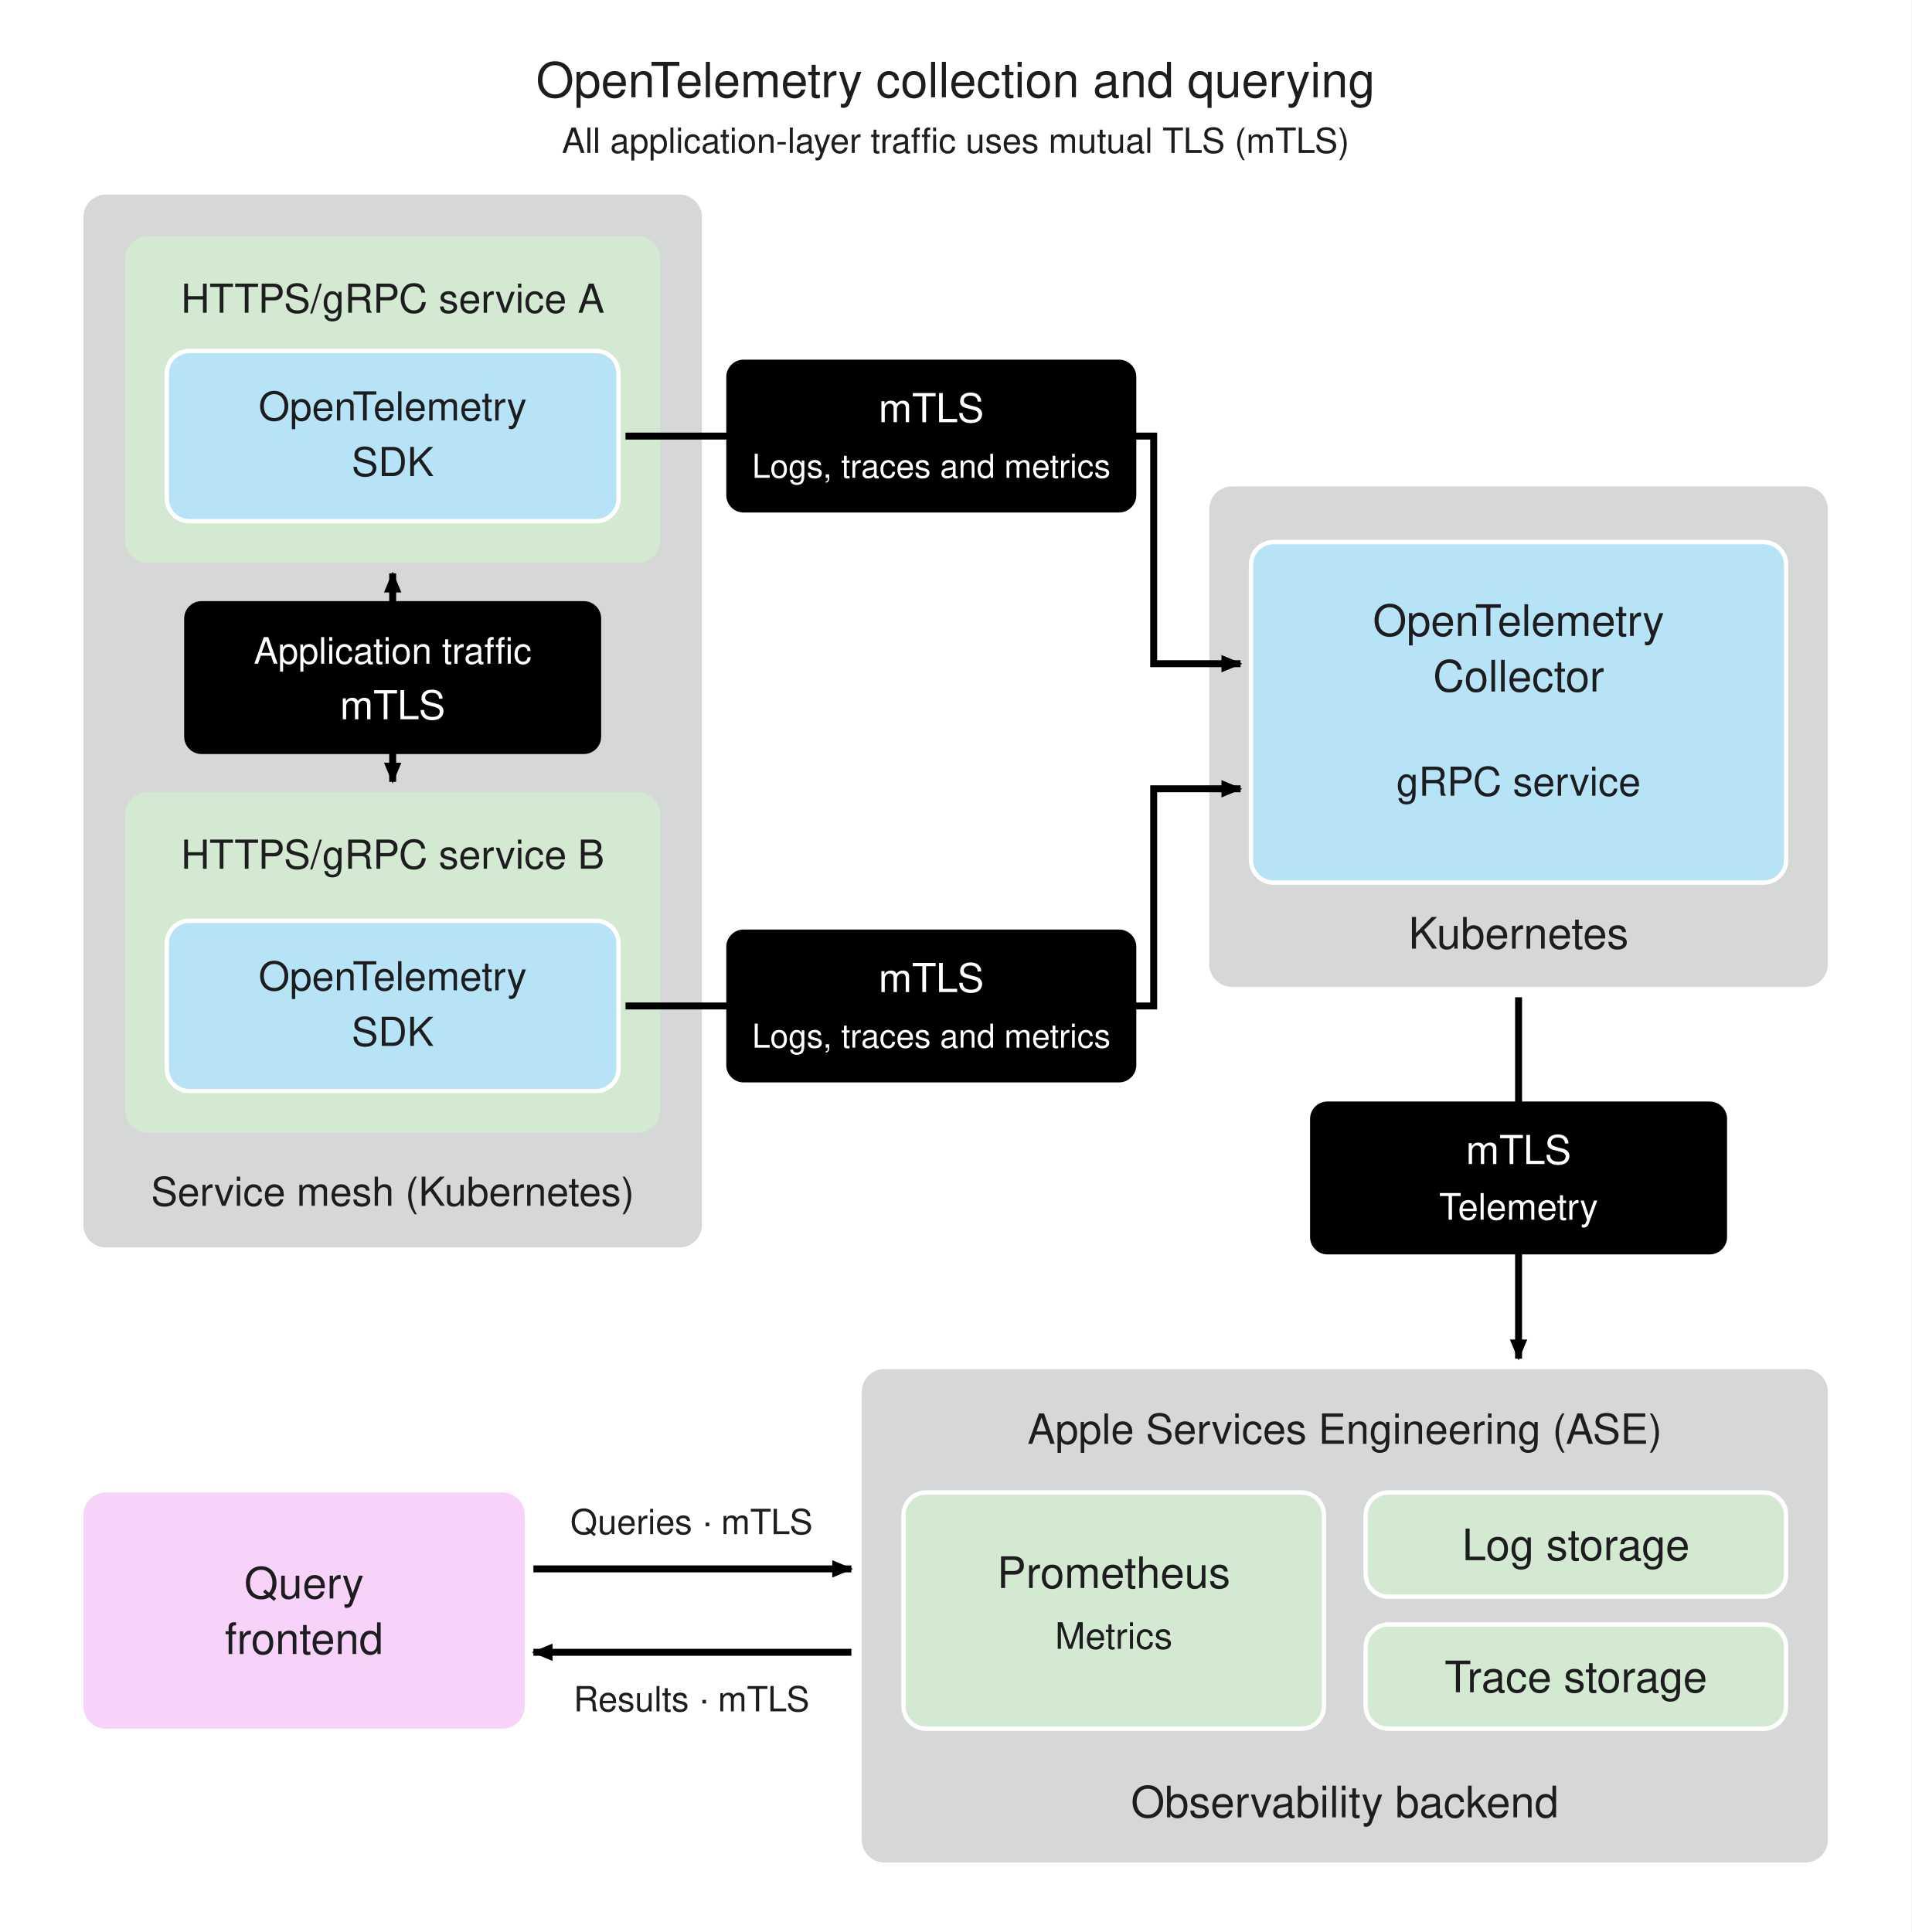
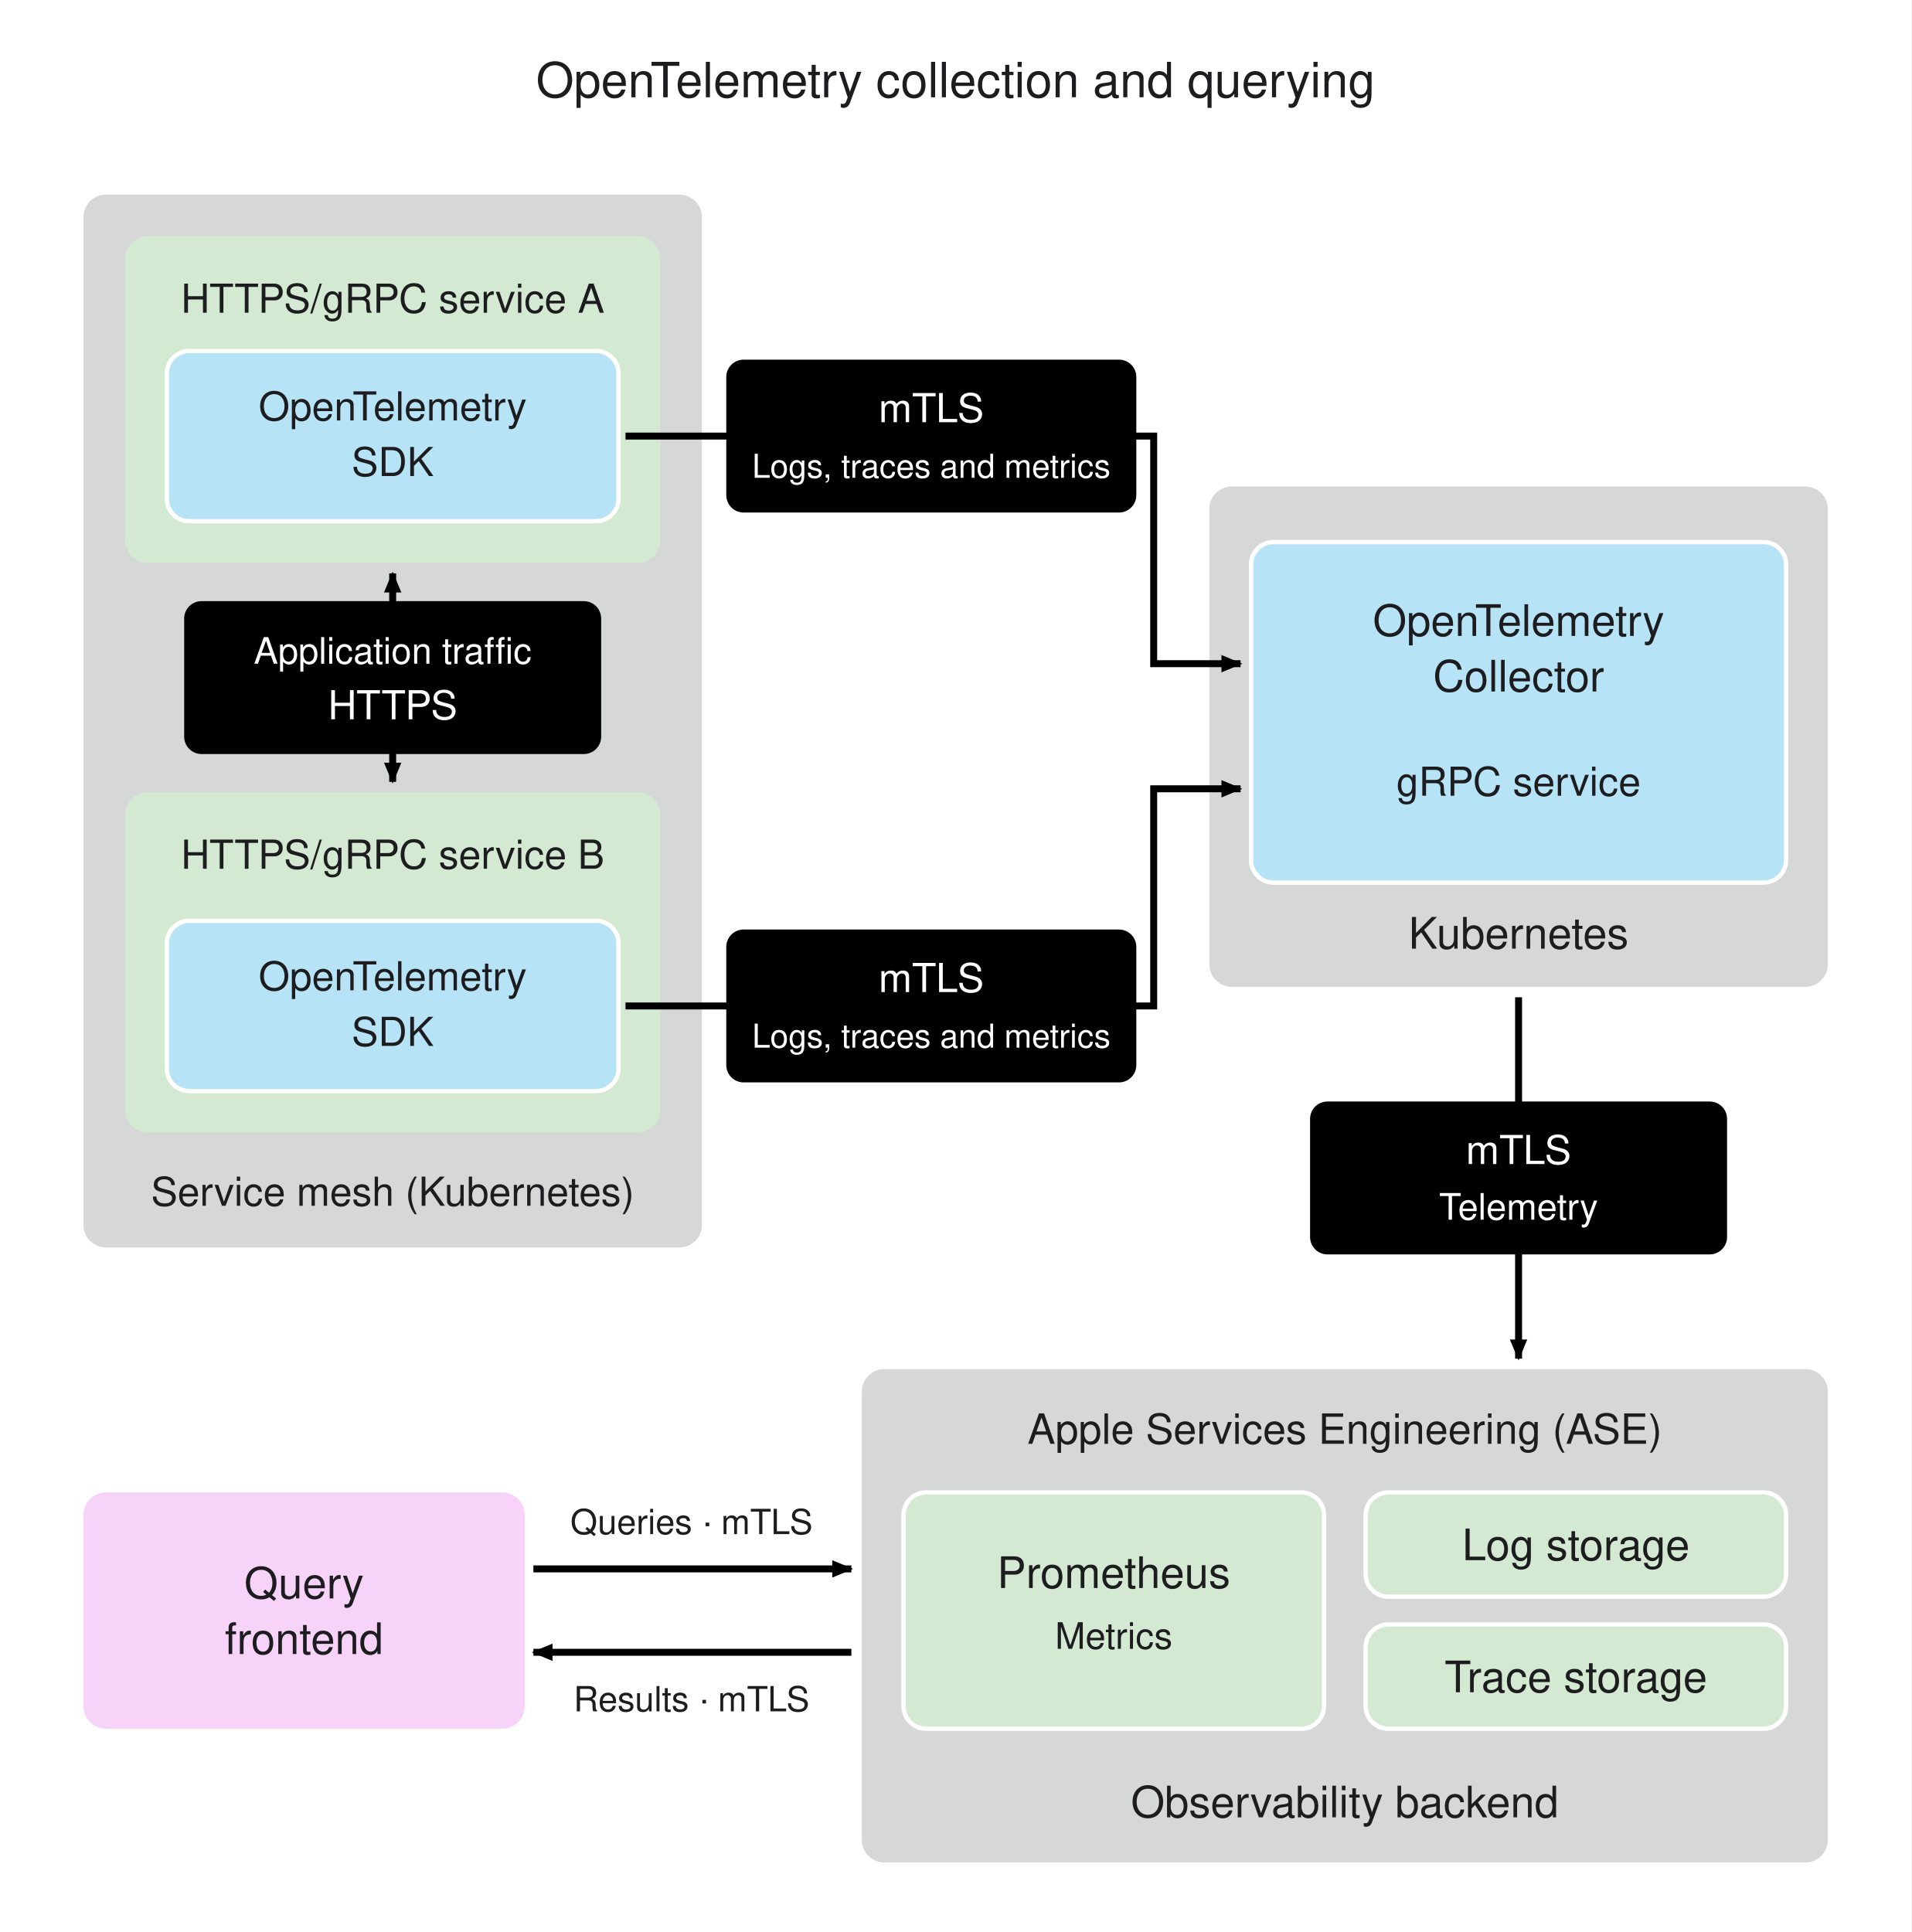
<svg xmlns="http://www.w3.org/2000/svg" width="1100" height="1112" viewBox="0 0 1100 1112" role="img" aria-labelledby="title description">
  <defs>
    <marker id="arrow" viewBox="0 0 12 10" refX="11" refY="5" markerWidth="12" markerHeight="10" markerUnits="userSpaceOnUse" orient="auto-start-reverse">
      <path d="M 0 0 L 12 5 L 0 10 Z" fill="#000" />
    </marker>
  </defs>
  <rect width="1100" height="1112" fill="#fff" />
  <g font-family="Helvetica, Arial, Liberation Sans, sans-serif" fill="#1d1d1f" font-weight="400" text-anchor="middle">
    <text x="550" y="56" font-size="28">OpenTelemetry collection and querying</text>
-     <text x="550" y="88" font-size="20">All application-layer traffic uses mutual TLS (mTLS)</text>
    <rect x="48" y="112" width="356" height="606" rx="13" fill="#d6d7d7" />
    <rect x="72" y="136" width="308" height="188" rx="13" fill="#d4e9d2" />
    <text x="226" y="180" font-size="23">HTTPS/gRPC service A</text>
    <rect x="96" y="202" width="260" height="98" rx="13" fill="#b7e3f7" stroke="#fff" stroke-width="2.5" />
    <text x="226" y="242" font-size="23">OpenTelemetry</text>
    <text x="226" y="274" font-size="23">SDK</text>
    <rect x="72" y="456" width="308" height="196" rx="13" fill="#d4e9d2" />
    <text x="226" y="500" font-size="23">HTTPS/gRPC service B</text>
    <rect x="96" y="530" width="260" height="98" rx="13" fill="#b7e3f7" stroke="#fff" stroke-width="2.5" />
    <text x="226" y="570" font-size="23">OpenTelemetry</text>
    <text x="226" y="602" font-size="23">SDK</text>
    <text x="226" y="694" font-size="23">Service mesh (Kubernetes)</text>
    <path d="M 226 330 V 450" fill="none" stroke="#000" stroke-width="4" marker-start="url(#arrow)" marker-end="url(#arrow)" />
    <rect x="106" y="346" width="240" height="88" rx="10" fill="#000" />
    <text x="226" y="382" font-size="21" fill="#fff">Application traffic</text>
-     <text x="226" y="414" font-size="23" fill="#fff">mTLS</text>
+     <text x="226" y="414" font-size="23" fill="#fff">HTTPS</text>
    <rect x="696" y="280" width="356" height="288" rx="13" fill="#d6d7d7" />
    <rect x="720" y="312" width="308" height="196" rx="13" fill="#b7e3f7" stroke="#fff" stroke-width="2.5" />
    <text x="874" y="366" font-size="25">OpenTelemetry</text>
    <text x="874" y="398" font-size="25">Collector</text>
    <text x="874" y="458" font-size="23">gRPC service</text>
    <text x="874" y="546" font-size="25">Kubernetes</text>
    <path d="M 360 251 H 664 V 382 H 714" fill="none" stroke="#000" stroke-width="4" marker-end="url(#arrow)" />
    <rect x="418" y="207" width="236" height="88" rx="10" fill="#000" />
    <text x="536" y="243" font-size="23" fill="#fff">mTLS</text>
    <text x="536" y="275" font-size="19" fill="#fff">Logs, traces and metrics</text>
    <path d="M 360 579 H 664 V 454 H 714" fill="none" stroke="#000" stroke-width="4" marker-end="url(#arrow)" />
    <rect x="418" y="535" width="236" height="88" rx="10" fill="#000" />
    <text x="536" y="571" font-size="23" fill="#fff">mTLS</text>
    <text x="536" y="603" font-size="19" fill="#fff">Logs, traces and metrics</text>
    <path d="M 874 574 V 782" fill="none" stroke="#000" stroke-width="4" marker-end="url(#arrow)" />
    <rect x="754" y="634" width="240" height="88" rx="10" fill="#000" />
    <text x="874" y="670" font-size="23" fill="#fff">mTLS</text>
    <text x="874" y="702" font-size="21" fill="#fff">Telemetry</text>
    <rect x="496" y="788" width="556" height="284" rx="13" fill="#d6d7d7" />
    <text x="774" y="831" font-size="24">Apple Services Engineering (ASE)</text>
    <rect x="520" y="859" width="242" height="136" rx="13" fill="#d4e9d2" stroke="#fff" stroke-width="2.5" />
    <text x="641" y="914" font-size="25">Prometheus</text>
    <text x="641" y="949" font-size="21">Metrics</text>
    <rect x="786" y="859" width="242" height="60" rx="13" fill="#d4e9d2" stroke="#fff" stroke-width="2.5" />
    <text x="907" y="898" font-size="25">Log storage</text>
    <rect x="786" y="935" width="242" height="60" rx="13" fill="#d4e9d2" stroke="#fff" stroke-width="2.5" />
    <text x="907" y="974" font-size="25">Trace storage</text>
    <text x="774" y="1046" font-size="25">Observability backend</text>
    <rect x="48" y="859" width="254" height="136" rx="13" fill="#f7d2f9" />
    <text x="175" y="920" font-size="25">Query</text>
    <text x="175" y="952" font-size="25">frontend</text>
    <path d="M 307 903 H 490" fill="none" stroke="#000" stroke-width="4" marker-end="url(#arrow)" />
    <text x="398" y="883" font-size="20">Queries · mTLS</text>
    <path d="M 490 951 H 307" fill="none" stroke="#000" stroke-width="4" marker-end="url(#arrow)" />
    <text x="398" y="985" font-size="20">Results · mTLS</text>
  </g>
</svg>
